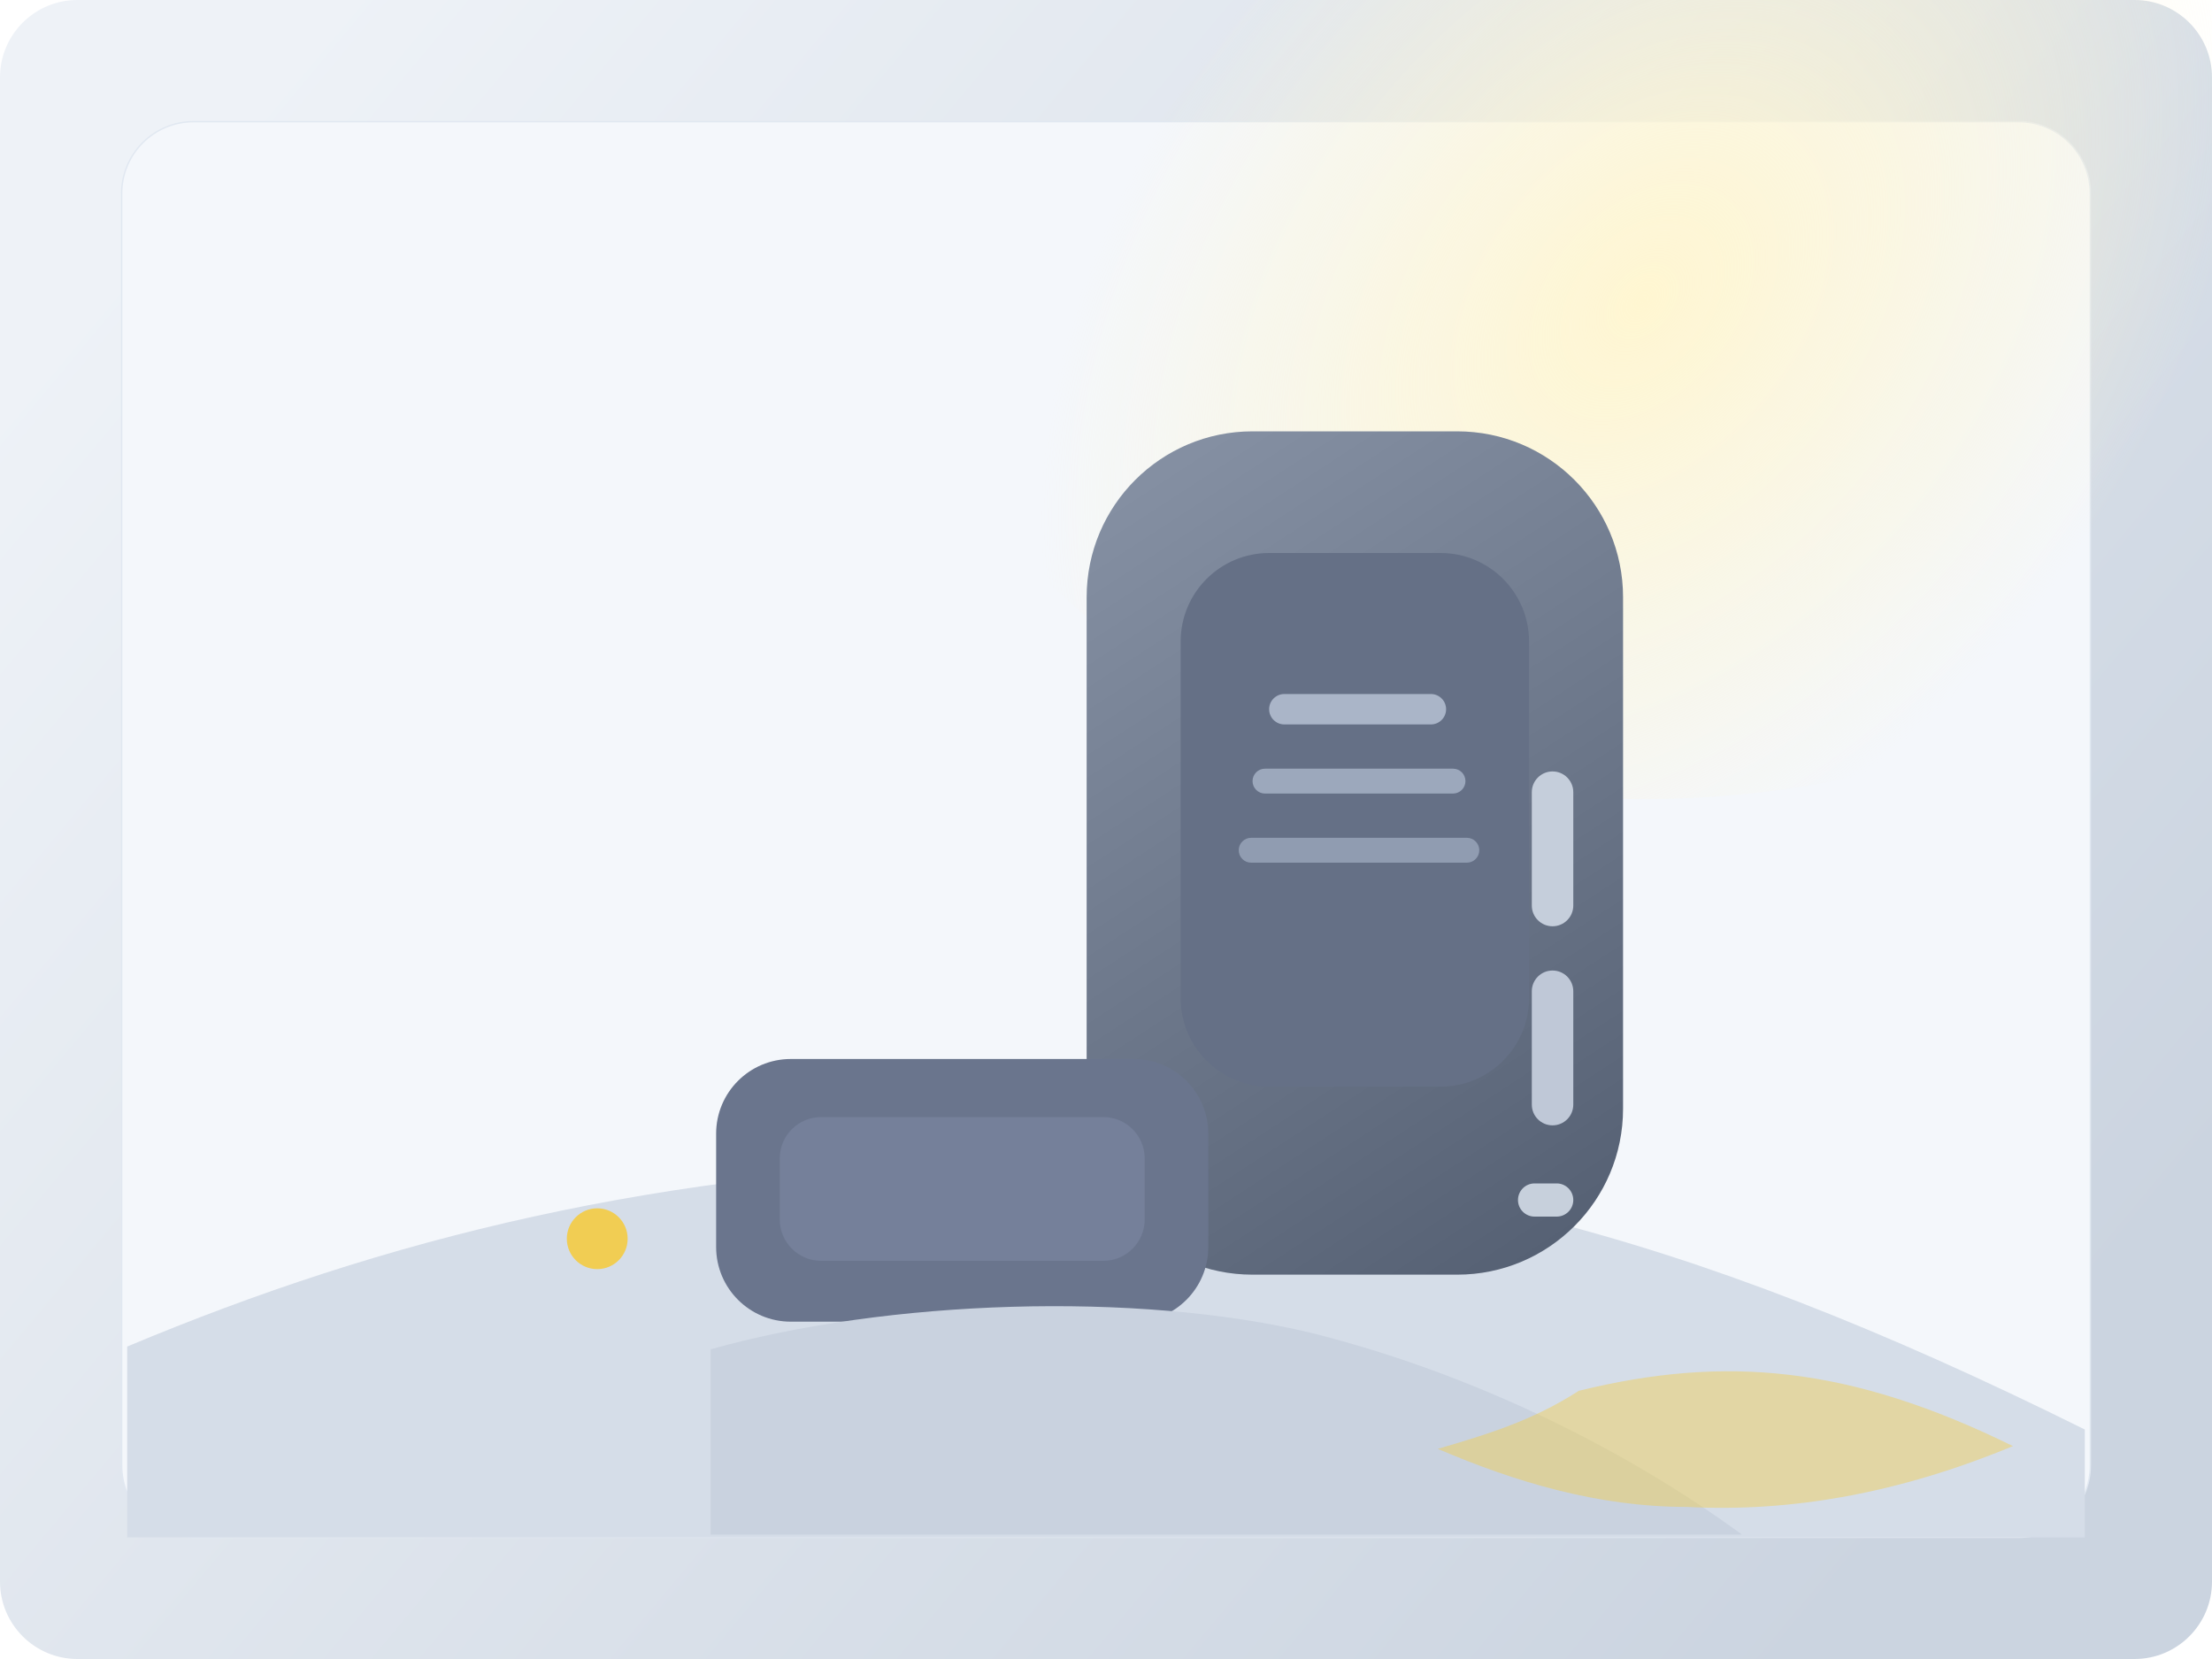
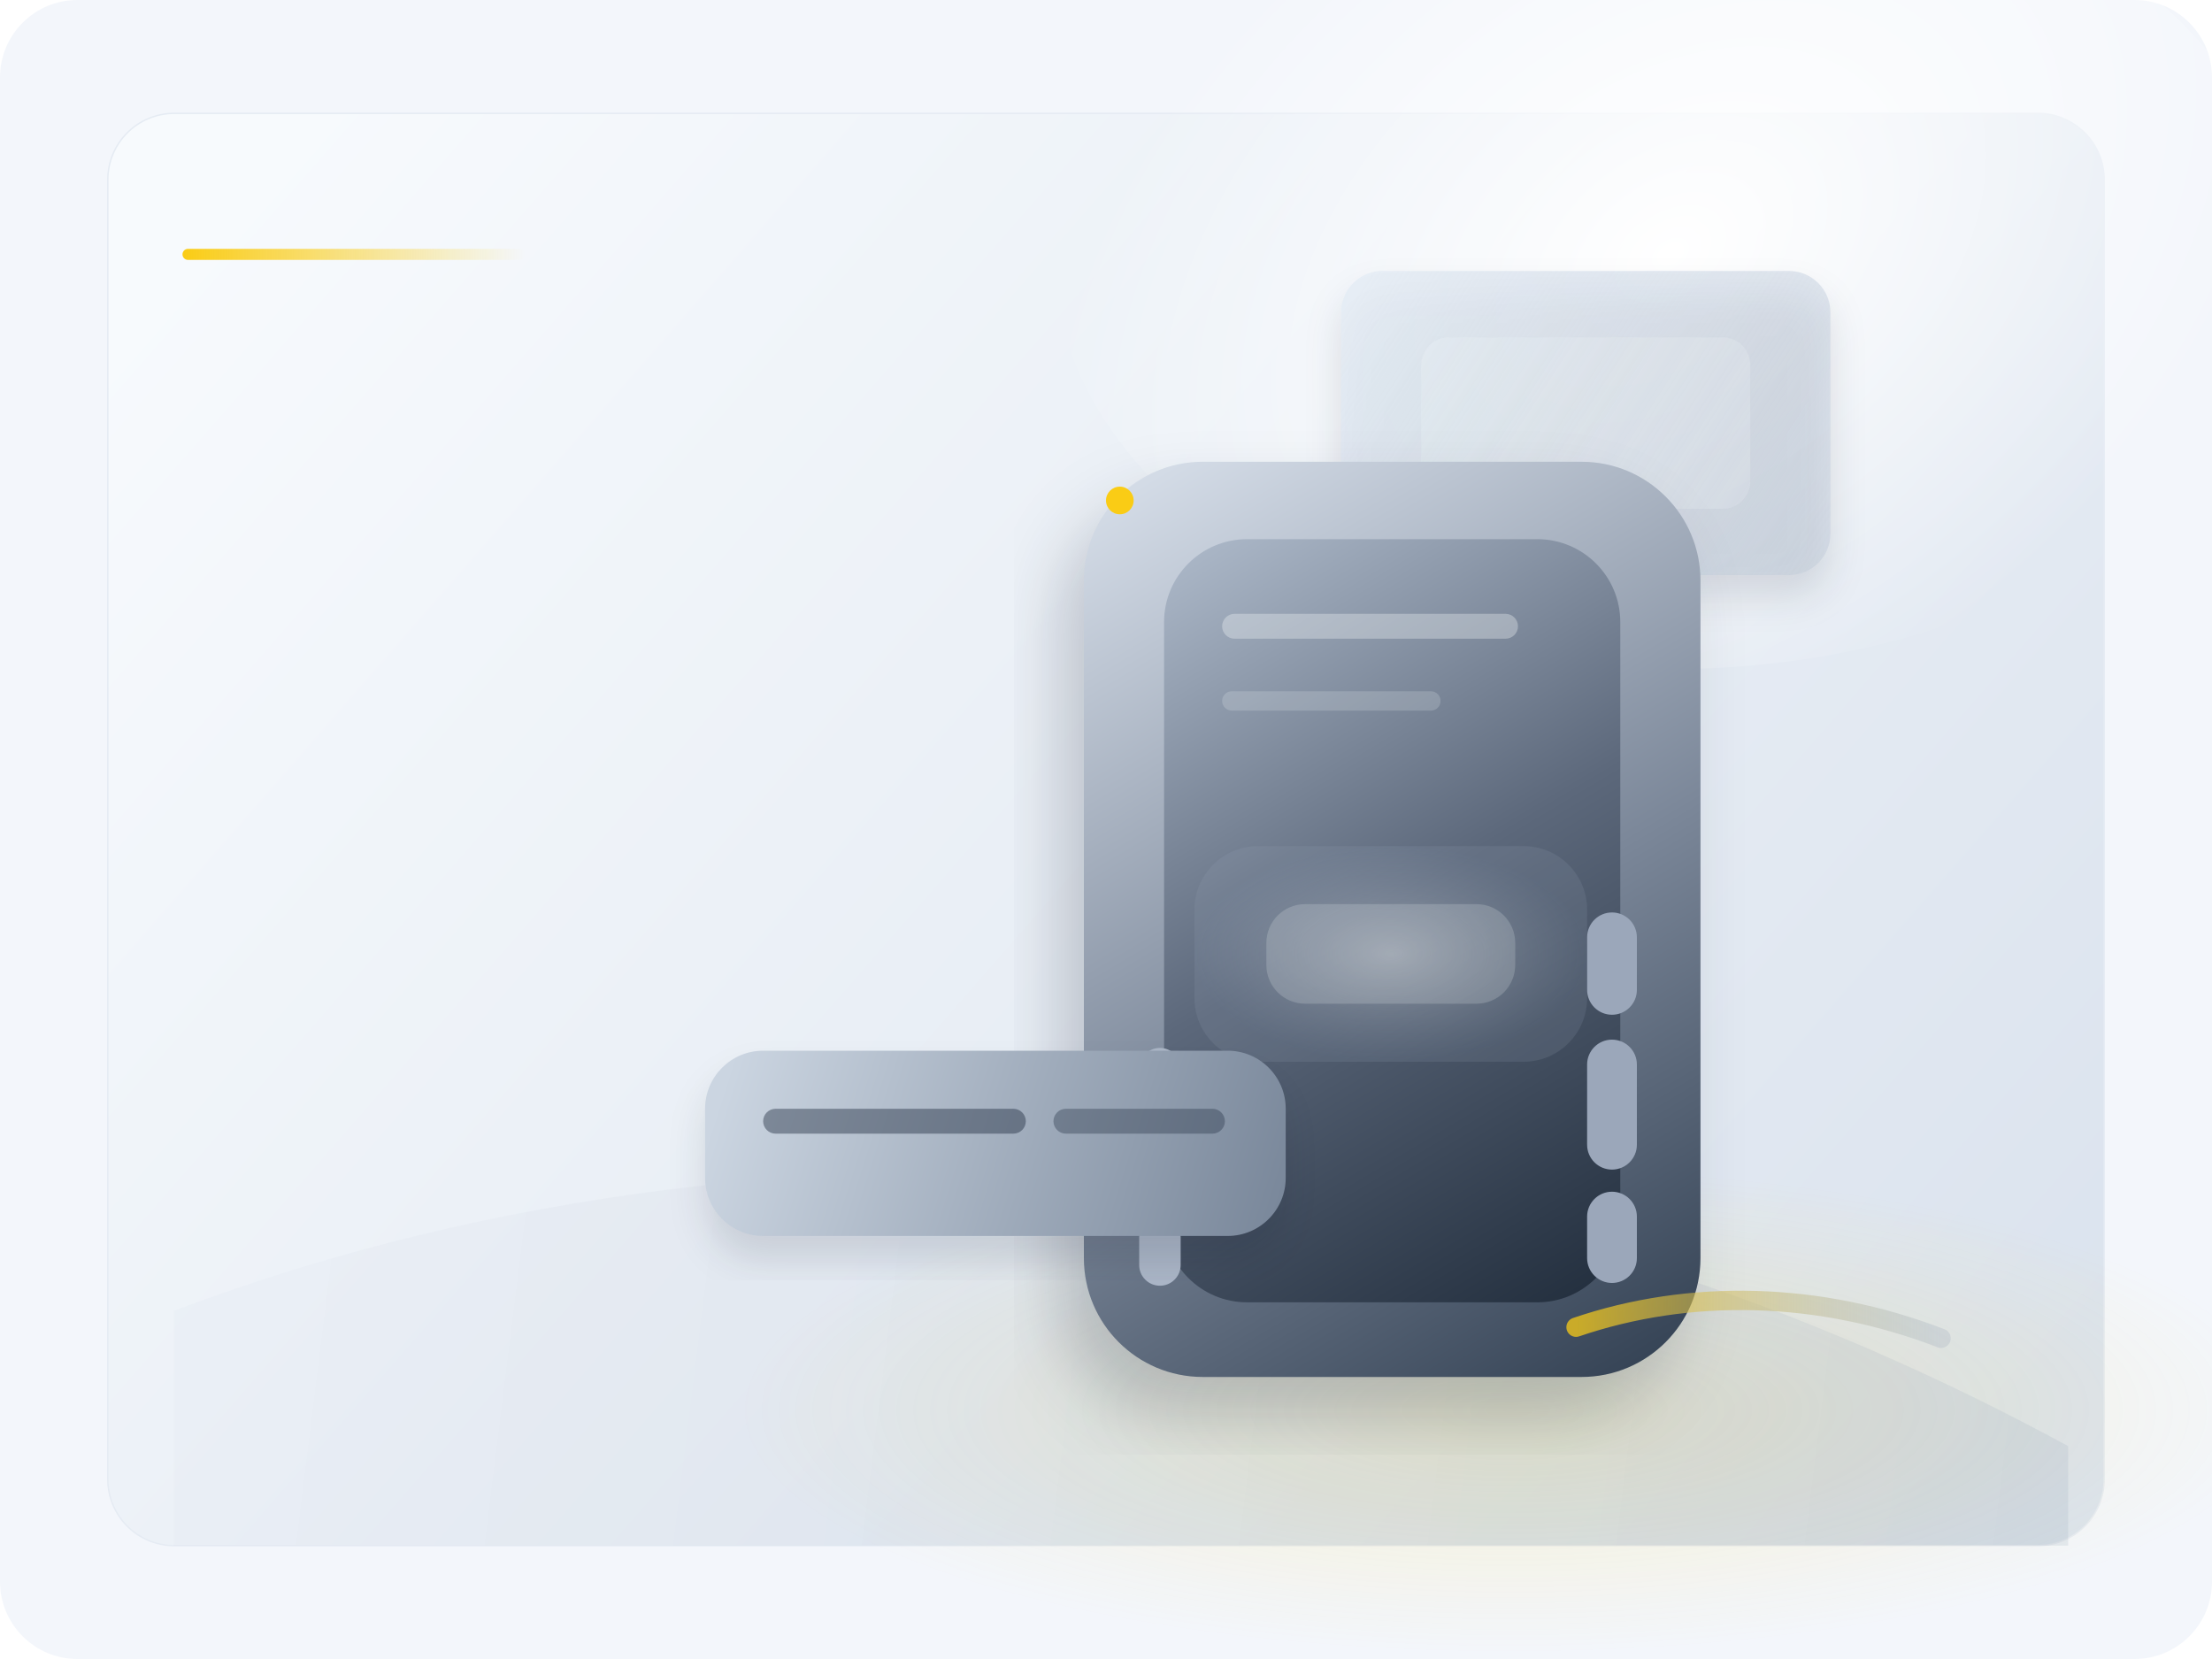
<svg xmlns="http://www.w3.org/2000/svg" width="1600" height="1200" viewBox="0 0 1600 1200" fill="none">
+   <rect width="1600" height="1200" rx="56" fill="#F3F6FB" />
+   <rect x="78" y="82" width="1444" height="1036" rx="48" fill="url(#shell)" stroke="#E5EBF3" />
+   <ellipse cx="1208" cy="184" rx="446" ry="300" fill="url(#glow)" />
+   <ellipse cx="1092" cy="1020" rx="560" ry="176" fill="url(#baseGlow)" />
+   <rect x="132" y="180" width="248" height="8" rx="4" fill="url(#accent)" />
+   <path d="M126 948C360 860 600 836 842 850C1088 866 1308 944 1496 1046V1118H126V948Z" fill="url(#plane)" />
+   <g filter="url(#shadowMonitor)">
+     <rect x="970" y="196" width="354" height="220" rx="30" fill="url(#monitor)" />
+     <rect x="1028" y="244" width="238" height="124" rx="20" fill="#F8FAFC" fill-opacity="0.18" />
+   </g>
+   <g filter="url(#shadowDock)">
+     <rect x="784" y="334" width="446" height="662" rx="86" fill="url(#dockBody)" />
+     <rect x="842" y="390" width="330" height="552" rx="60" fill="url(#dockFace)" />
+     <rect x="884" y="444" width="214" height="18" rx="9" fill="#F8FAFC" fill-opacity="0.32" />
+     <rect x="884" y="500" width="158" height="14" rx="7" fill="#F8FAFC" fill-opacity="0.18" />
+     <rect x="864" y="612" width="284" height="156" rx="46" fill="url(#screenGlow)" />
+     <rect x="916" y="654" width="180" height="72" rx="28" fill="#F8FAFC" fill-opacity="0.18" />
+     <rect x="824" y="758" width="30" height="104" rx="15" fill="#AAB5C6" />
+     <rect x="824" y="880" width="30" height="50" rx="15" fill="#AAB5C6" />
+     <rect x="1148" y="660" width="36" height="74" rx="18" fill="#9BA7BA" />
+     <rect x="1148" y="752" width="36" height="94" rx="18" fill="#9BA7BA" />
+     <rect x="1148" y="862" width="36" height="66" rx="18" fill="#9BA7BA" />
+   </g>
+   <g filter="url(#shadowBase)">
+     <rect x="510" y="760" width="420" height="134" rx="42" fill="url(#base)" />
+     <rect x="552" y="802" width="190" height="18" rx="9" fill="#132032" fill-opacity="0.4" />
+     <rect x="762" y="802" width="124" height="18" rx="9" fill="#132032" fill-opacity="0.32" />
+   </g>
+   <path d="M1140 960C1222 932 1316 934 1404 968" stroke="url(#cable)" stroke-width="14" stroke-linecap="round" />
+   <circle cx="810" cy="362" r="10" fill="#FACC15" />
  <defs>
-     <linearGradient id="bg-docks" x1="160" y1="90" x2="1380" y2="1110" gradientUnits="userSpaceOnUse">
-       <stop stop-color="#EEF2F7" />
-       <stop offset="1" stop-color="#CBD4E0" />
+     <linearGradient id="shell" x1="210" y1="88" x2="1390" y2="1120" gradientUnits="userSpaceOnUse">
+       <stop stop-color="#F7FAFD" />
+       <stop offset="1" stop-color="#DBE3EE" />
    </linearGradient>
-     <radialGradient id="glow-docks" cx="0" cy="0" r="1" gradientUnits="userSpaceOnUse" gradientTransform="translate(1188 218) rotate(130.947) scale(520 360)">
-       <stop stop-color="#FFF6D1" />
-       <stop offset="1" stop-color="#FFF6D1" stop-opacity="0" />
+     <radialGradient id="glow" cx="0" cy="0" r="1" gradientUnits="userSpaceOnUse" gradientTransform="translate(1208 184) rotate(144.806) scale(500.45 338.361)">
+       <stop stop-color="#FFFFFF" />
+       <stop offset="1" stop-color="#FFFFFF" stop-opacity="0" />
    </radialGradient>
-     <linearGradient id="dock-body" x1="770" y1="322" x2="1148" y2="902" gradientUnits="userSpaceOnUse">
-       <stop stop-color="#8893A6" />
-       <stop offset="1" stop-color="#556073" />
+     <radialGradient id="baseGlow" cx="0" cy="0" r="1" gradientUnits="userSpaceOnUse" gradientTransform="translate(1092 1020) rotate(90) scale(176 560)">
+       <stop stop-color="#FACC15" stop-opacity="0.18" />
+       <stop offset="1" stop-color="#FACC15" stop-opacity="0" />
+     </radialGradient>
+     <linearGradient id="accent" x1="132" y1="184" x2="380" y2="184" gradientUnits="userSpaceOnUse">
+       <stop stop-color="#FACC15" />
+       <stop offset="1" stop-color="#FACC15" stop-opacity="0" />
    </linearGradient>
+     <linearGradient id="plane" x1="126" y1="948" x2="1496" y2="1118" gradientUnits="userSpaceOnUse">
+       <stop stop-color="#D6DFEA" stop-opacity="0.14" />
+       <stop offset="1" stop-color="#96A5B7" stop-opacity="0.18" />
+     </linearGradient>
+     <linearGradient id="monitor" x1="986" y1="206" x2="1310" y2="416" gradientUnits="userSpaceOnUse">
+       <stop stop-color="#E4ECF5" stop-opacity="0.86" />
+       <stop offset="1" stop-color="#BCC8D8" stop-opacity="0.42" />
+     </linearGradient>
+     <linearGradient id="dockBody" x1="820" y1="348" x2="1204" y2="996" gradientUnits="userSpaceOnUse">
+       <stop stop-color="#D4DCE7" />
+       <stop offset="0.54" stop-color="#7B8799" />
+       <stop offset="1" stop-color="#334153" />
+     </linearGradient>
+     <linearGradient id="dockFace" x1="842" y1="390" x2="1172" y2="942" gradientUnits="userSpaceOnUse">
+       <stop stop-color="#AFBBCB" />
+       <stop offset="0.48" stop-color="#5C687B" />
+       <stop offset="1" stop-color="#212D3C" />
+     </linearGradient>
+     <radialGradient id="screenGlow" cx="0" cy="0" r="1" gradientUnits="userSpaceOnUse" gradientTransform="translate(1006 690) rotate(90) scale(78 142)">
+       <stop stop-color="#F8FAFC" stop-opacity="0.36" />
+       <stop offset="1" stop-color="#94A3B8" stop-opacity="0.16" />
+     </radialGradient>
+     <linearGradient id="base" x1="528" y1="770" x2="918" y2="894" gradientUnits="userSpaceOnUse">
+       <stop stop-color="#CBD5E1" />
+       <stop offset="1" stop-color="#7A889B" />
+     </linearGradient>
+     <linearGradient id="cable" x1="1140" y1="964" x2="1404" y2="964" gradientUnits="userSpaceOnUse">
+       <stop stop-color="#FACC15" stop-opacity="0.74" />
+       <stop offset="1" stop-color="#94A3B8" stop-opacity="0.24" />
+     </linearGradient>
+     <filter id="shadowMonitor" x="944" y="172" width="428" height="292" filterUnits="userSpaceOnUse" color-interpolation-filters="sRGB">
+       <feFlood flood-opacity="0" result="BackgroundImageFix" />
+       <feColorMatrix in="SourceAlpha" type="matrix" values="0 0 0 0 0 0 0 0 0 0 0 0 0 0 0 0 0 0 127 0" result="hardAlpha" />
+       <feOffset dy="16" />
+       <feGaussianBlur stdDeviation="13" />
+       <feColorMatrix type="matrix" values="0 0 0 0 0.059 0 0 0 0 0.09 0 0 0 0 0.161 0 0 0 0.12 0" />
+       <feBlend mode="normal" in2="BackgroundImageFix" result="effect1_dropShadow" />
+       <feBlend mode="normal" in="SourceGraphic" in2="effect1_dropShadow" result="shape" />
+     </filter>
+     <filter id="shadowDock" x="734" y="296" width="548" height="756" filterUnits="userSpaceOnUse" color-interpolation-filters="sRGB">
+       <feFlood flood-opacity="0" result="BackgroundImageFix" />
+       <feColorMatrix in="SourceAlpha" type="matrix" values="0 0 0 0 0 0 0 0 0 0 0 0 0 0 0 0 0 0 127 0" result="hardAlpha" />
+       <feOffset dx="-18" dy="28" />
+       <feGaussianBlur stdDeviation="24" />
+       <feColorMatrix type="matrix" values="0 0 0 0 0.059 0 0 0 0 0.09 0 0 0 0 0.161 0 0 0 0.2 0" />
+       <feBlend mode="normal" in2="BackgroundImageFix" result="effect1_dropShadow" />
+       <feBlend mode="normal" in="SourceGraphic" in2="effect1_dropShadow" result="shape" />
+     </filter>
+     <filter id="shadowBase" x="484" y="738" width="474" height="188" filterUnits="userSpaceOnUse" color-interpolation-filters="sRGB">
+       <feFlood flood-opacity="0" result="BackgroundImageFix" />
+       <feColorMatrix in="SourceAlpha" type="matrix" values="0 0 0 0 0 0 0 0 0 0 0 0 0 0 0 0 0 0 127 0" result="hardAlpha" />
+       <feOffset dy="18" />
+       <feGaussianBlur stdDeviation="13" />
+       <feColorMatrix type="matrix" values="0 0 0 0 0.059 0 0 0 0 0.09 0 0 0 0 0.161 0 0 0 0.12 0" />
+       <feBlend mode="normal" in2="BackgroundImageFix" result="effect1_dropShadow" />
+       <feBlend mode="normal" in="SourceGraphic" in2="effect1_dropShadow" result="shape" />
+     </filter>
  </defs>
-   <rect width="1600" height="1200" rx="56" fill="url(#bg-docks)" />
-   <rect x="88" y="88" width="1424" height="1024" rx="52" fill="#F4F7FB" stroke="#E1E8F1" />
-   <ellipse cx="1188" cy="218" rx="520" ry="360" fill="url(#glow-docks)" />
-   <path d="M92 974C278 896 476 846 732 840C1002 836 1214 888 1508 1034V1112H92V974Z" fill="#D5DDE8" />
-   <rect x="786" y="312" width="388" height="610" rx="120" fill="url(#dock-body)" />
-   <rect x="854" y="400" width="252" height="386" rx="64" fill="#657086" />
-   <rect x="918" y="502" width="128" height="22" rx="11" fill="#AAB5C8" />
-   <rect x="906" y="556" width="154" height="18" rx="9" fill="#9CA8BC" />
-   <rect x="896" y="606" width="174" height="18" rx="9" fill="#909CB1" />
-   <rect x="1108" y="558" width="30" height="112" rx="15" fill="#C5CEDB" />
-   <rect x="1108" y="702" width="30" height="112" rx="15" fill="#BFC8D7" />
-   <rect x="1098" y="856" width="40" height="24" rx="12" fill="#C7D0DC" />
-   <rect x="518" y="766" width="356" height="190" rx="54" fill="#6A758D" />
-   <rect x="564" y="808" width="264" height="104" rx="30" fill="#75809A" />
-   <path d="M514 976C642 940 822 934 948 964C1068 994 1178 1050 1260 1110H514V976Z" fill="#C9D2DF" />
-   <circle cx="432" cy="896" r="22" fill="#F3CC47" fill-opacity="0.92" />
-   <path d="M1142 1006C1248 980 1338 988 1456 1046C1374 1080 1296 1094 1220 1090C1156 1090 1096 1072 1040 1048C1074 1038 1108 1028 1142 1006Z" fill="#F3CC47" fill-opacity="0.42" />
</svg>
